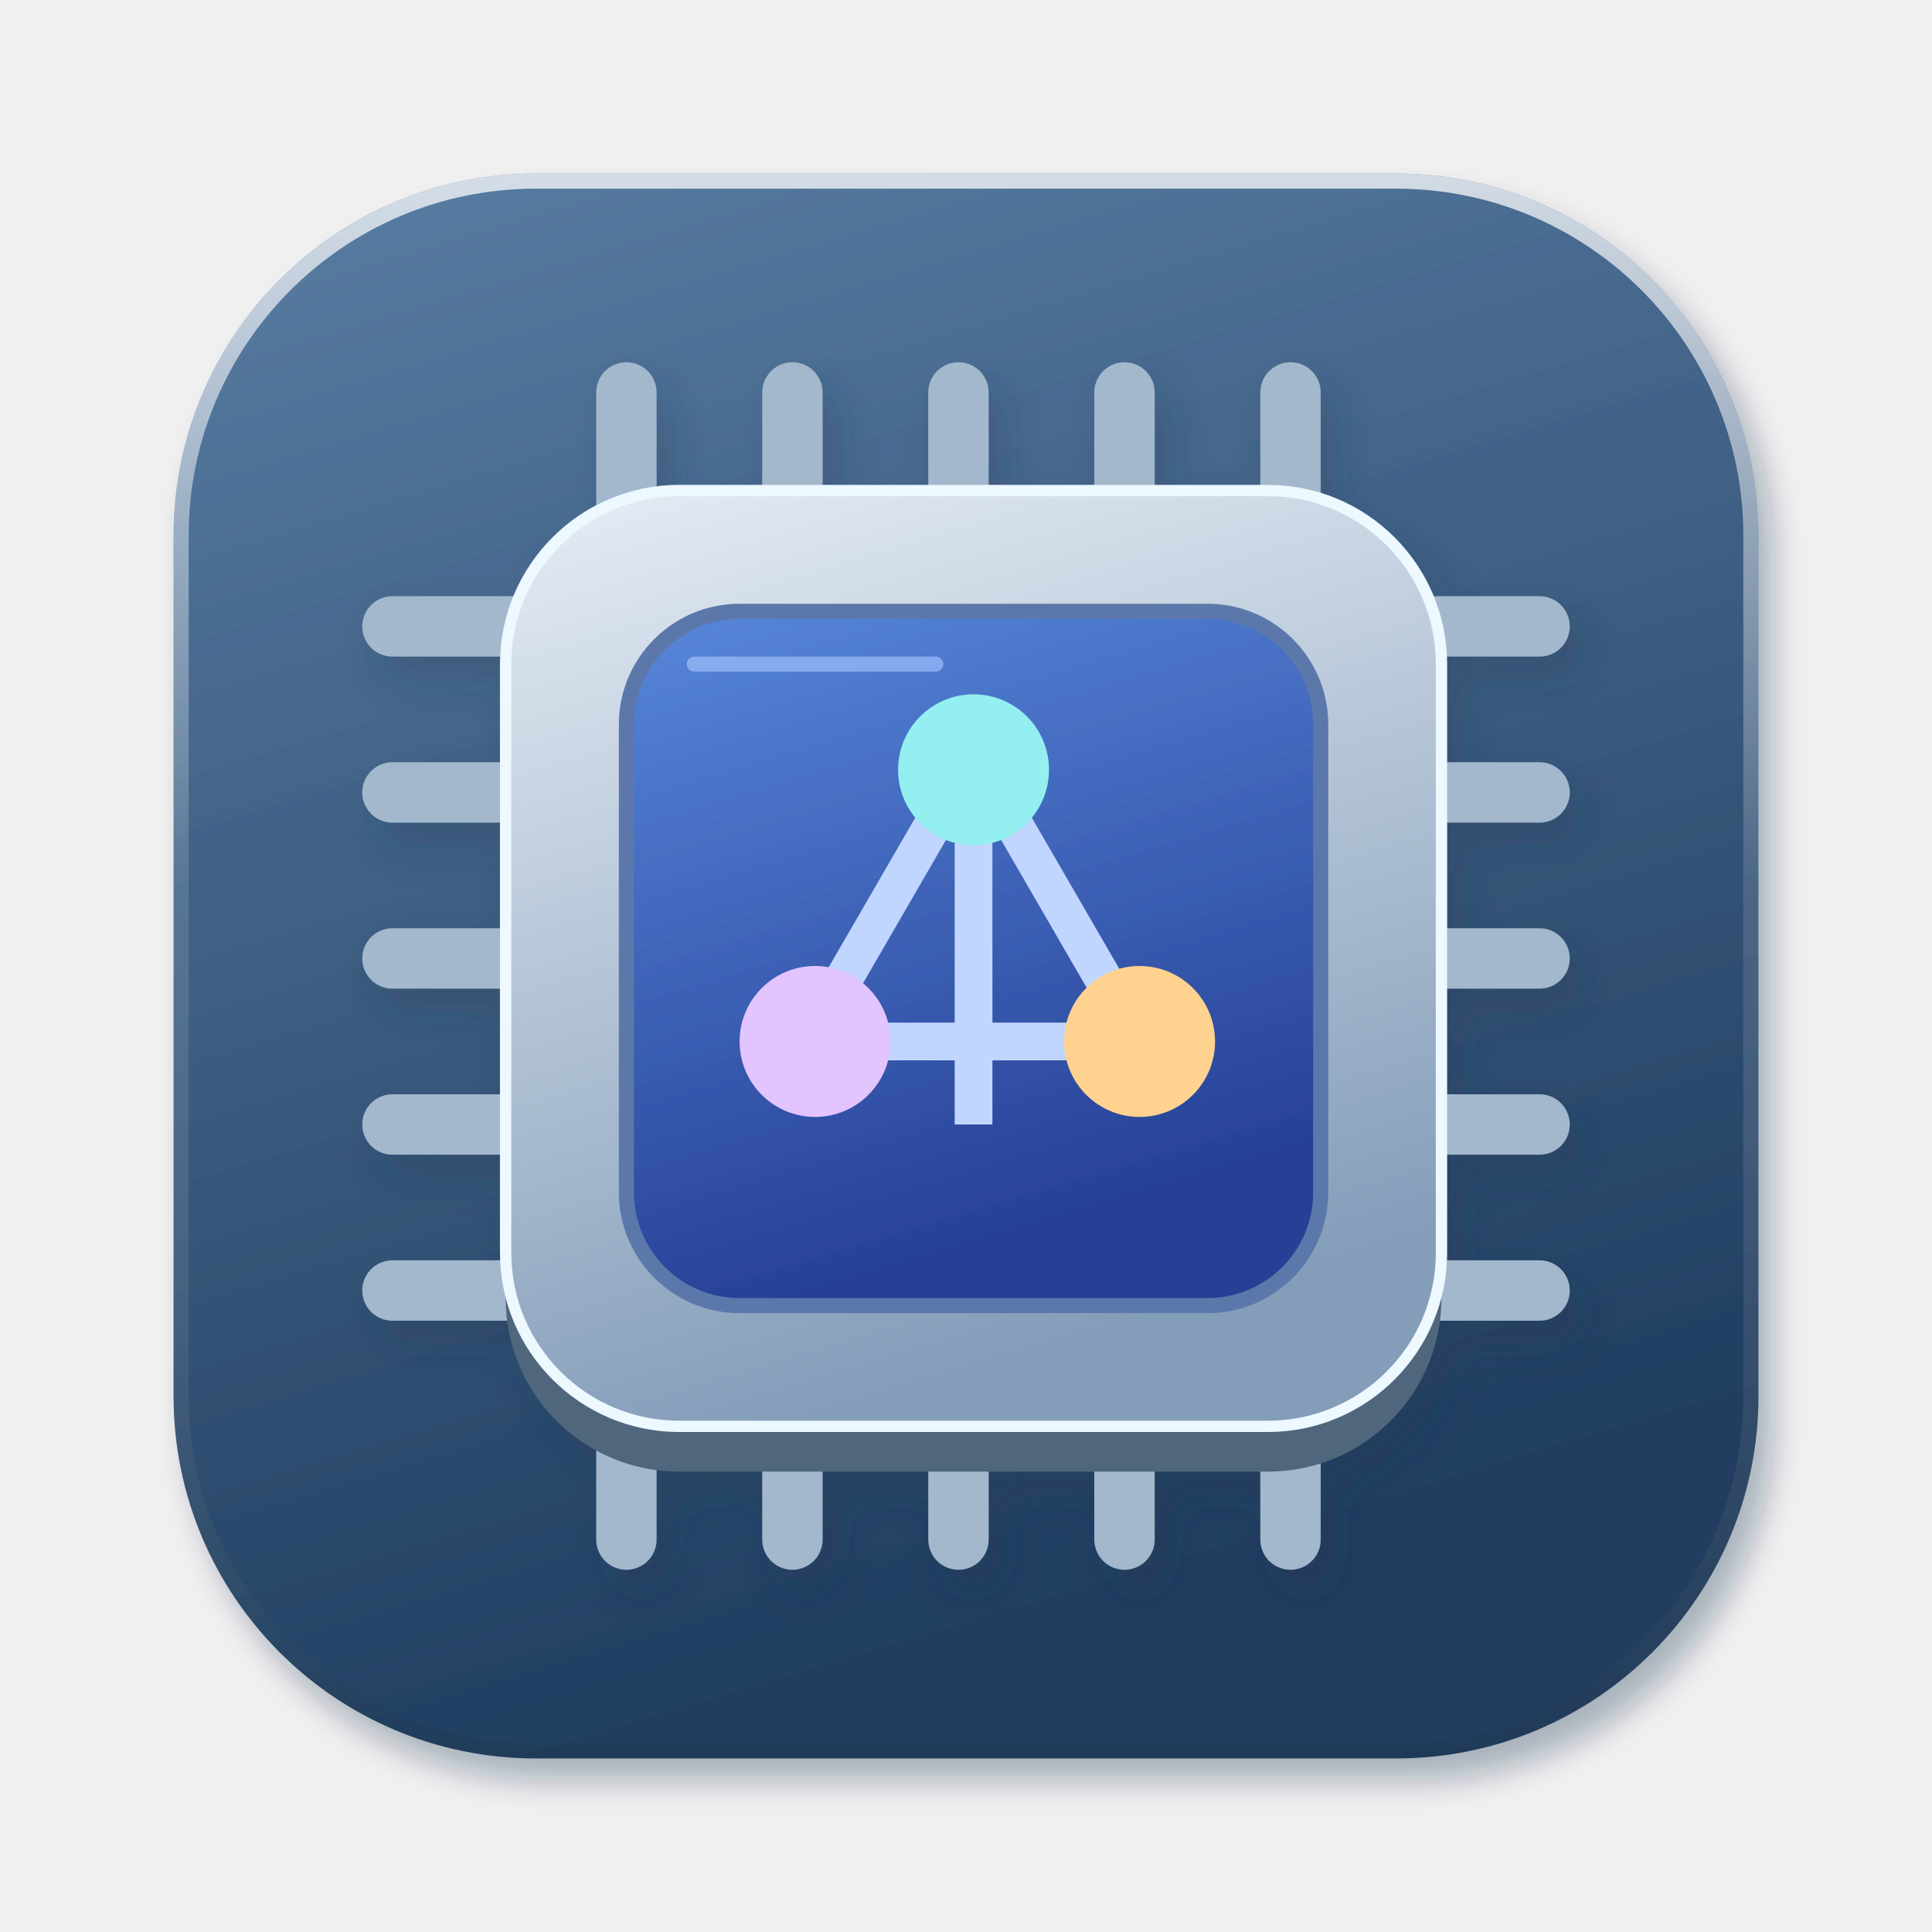
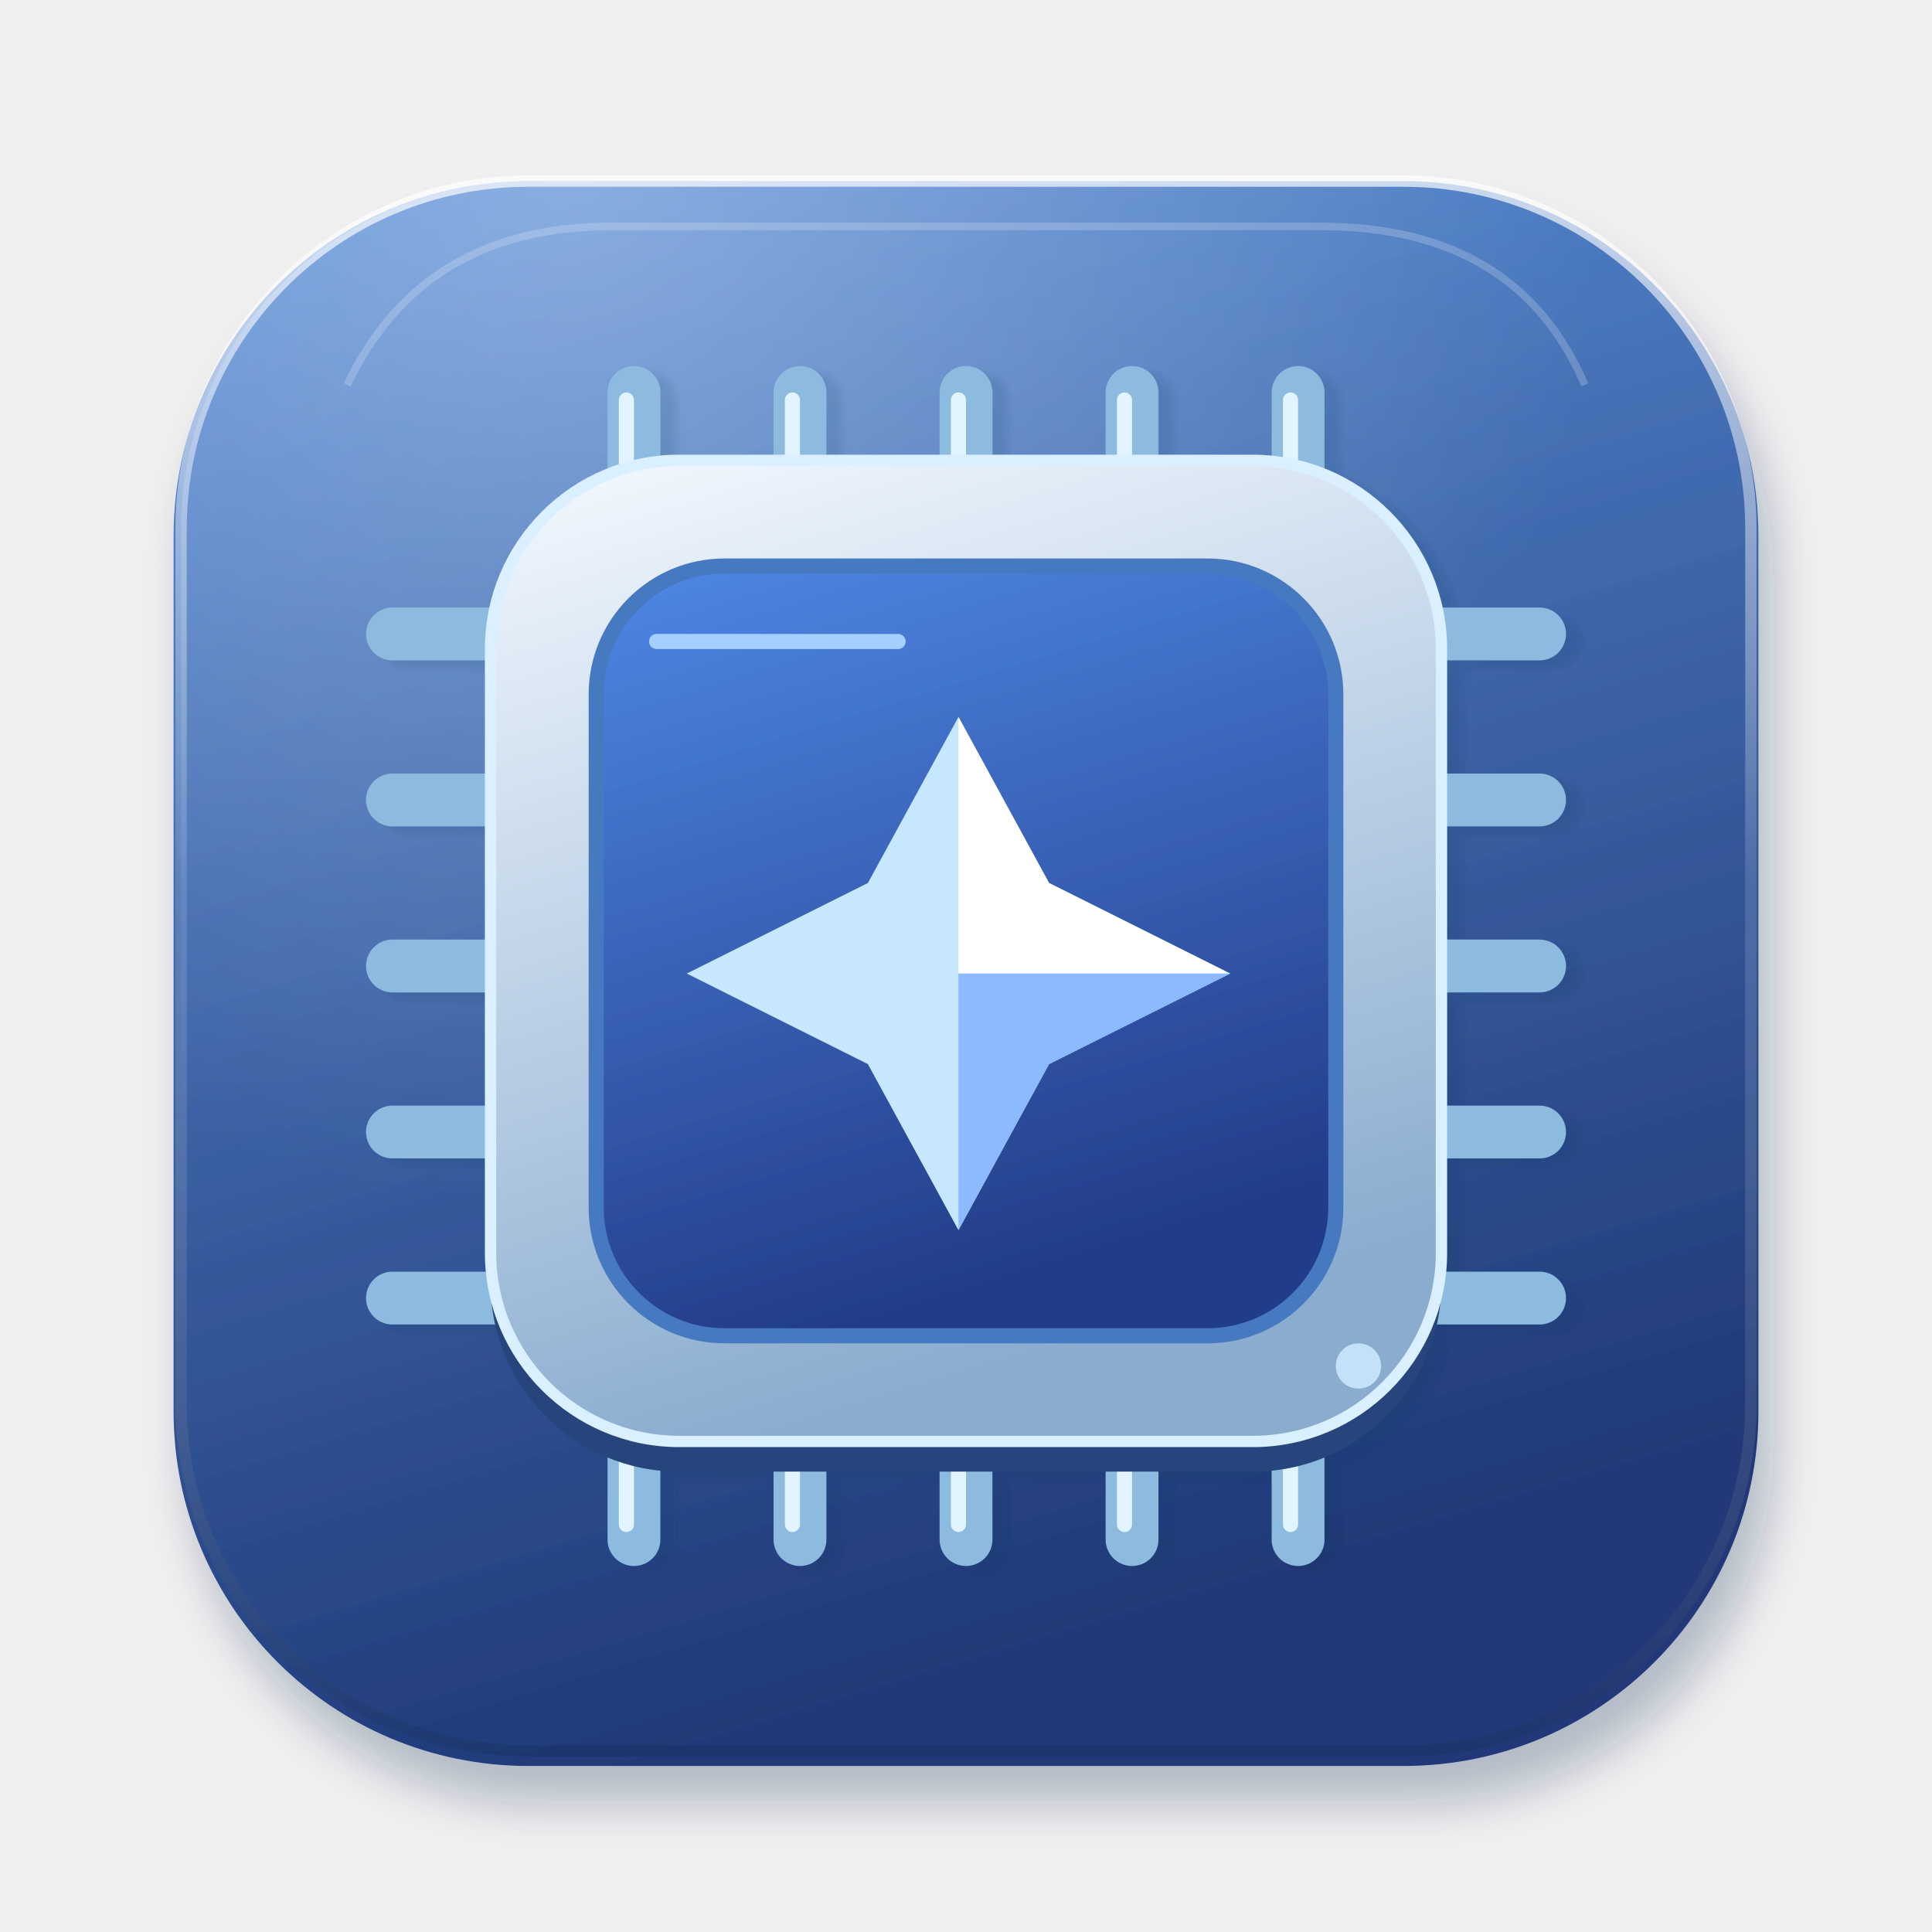
<svg xmlns="http://www.w3.org/2000/svg" width="512" height="512" viewBox="0 0 256 256">
  <defs>
    <linearGradient id="tile" x1="0" y1="0" x2=".3" y2="1">
-       <stop stop-color="#597da3" />
-       <stop offset="1" stop-color="#203d5f" />
+       <stop stop-color="#5b91da" />
+       <stop offset="1" stop-color="#203978" />
    </linearGradient>
-     <linearGradient id="chip" x1="0" y1="0" x2=".3" y2="1">
-       <stop stop-color="#e6edf5" />
-       <stop offset="1" stop-color="#849db9" />
+     <linearGradient id="metal" x1="0" y1="0" x2=".3" y2="1">
+       <stop stop-color="#f4f9ff" />
+       <stop offset="1" stop-color="#8aaccf" />
    </linearGradient>
-     <linearGradient id="die" x1="0" y1="0" x2=".3" y2="1">
-       <stop stop-color="#5787da" />
-       <stop offset="1" stop-color="#253f95" />
+     <linearGradient id="silicon" x1="0" y1="0" x2=".3" y2="1">
+       <stop stop-color="#4f88e6" />
+       <stop offset="1" stop-color="#233d88" />
    </linearGradient>
+     <radialGradient id="light" cx=".25" cy="0" r="1">
+       <stop stop-color="white" stop-opacity=".3" />
+       <stop offset=".65" stop-color="white" stop-opacity="0" />
+     </radialGradient>
    <linearGradient id="rim" x2="0" y2="1">
-       <stop stop-color="white" stop-opacity=".75" />
-       <stop offset=".45" stop-color="white" stop-opacity=".12" />
-       <stop offset="1" stop-color="#183044" stop-opacity=".25" />
+       <stop stop-color="white" stop-opacity=".7" />
+       <stop offset=".45" stop-color="white" stop-opacity=".13" />
+       <stop offset="1" stop-color="#142c57" stop-opacity=".35" />
    </linearGradient>
-     <filter id="drop" x="-.2" y="-.2" width="1.4" height="1.5">
-       <feDropShadow dy="3" stdDeviation="2" flood-color="#12273e" flood-opacity=".3" />
+     <filter id="drop" x="-.3" y="-.2" width="1.6" height="1.6">
+       <feDropShadow dy="5" stdDeviation="3" flood-color="#102a4e" flood-opacity=".26" />
    </filter>
    <filter id="object" x="-.3" y="-.3" width="1.6" height="1.7">
-       <feDropShadow dy="3" stdDeviation="2.5" flood-color="#19324e" flood-opacity=".25" />
+       <feDropShadow dy="5" stdDeviation="3" flood-color="#123660" flood-opacity=".26" />
+       <feDropShadow dy="1" stdDeviation=".5" flood-color="#172e4a" flood-opacity=".12" />
    </filter>
  </defs>
-   <rect x="23" y="23" width="210" height="210" rx="48" fill="url(#tile)" filter="url(#drop)" />
-   <rect x="24" y="24" width="208" height="208" rx="47" fill="none" stroke="url(#rim)" stroke-width="2" />
+   <rect x="23" y="24" width="210" height="210" rx="47" fill="url(#tile)" filter="url(#drop)" />
+   <rect x="24" y="24" width="208" height="208" rx="46" fill="url(#light)" stroke="url(#rim)" stroke-width="1.5" />
+   <path d="M46 51Q56 30 81 30h94q26 0 35 21" fill="none" stroke="white" stroke-width="1" stroke-opacity=".2" />
  <g filter="url(#object)">
-     <path d="M83 52v20M83 184v20M52 83h20M184 83h20" stroke="#a3b8cc" stroke-width="8" stroke-linecap="round" />
-     <path d="M105 52v20M105 184v20M52 105h20M184 105h20" stroke="#a3b8cc" stroke-width="8" stroke-linecap="round" />
-     <path d="M127 52v20M127 184v20M52 127h20M184 127h20" stroke="#a3b8cc" stroke-width="8" stroke-linecap="round" />
-     <path d="M149 52v20M149 184v20M52 149h20M184 149h20" stroke="#a3b8cc" stroke-width="8" stroke-linecap="round" />
-     <path d="M171 52v20M171 184v20M52 171h20M184 171h20" stroke="#a3b8cc" stroke-width="8" stroke-linecap="round" />
-     <rect x="67" y="67" width="124" height="124" rx="23" fill="#50667c" transform="translate(0 4)" />
-     <rect x="67" y="65" width="124" height="124" rx="23" fill="url(#chip)" stroke="#edf8ff" stroke-width="1.5" />
-     <rect x="83" y="81" width="92" height="92" rx="15" fill="url(#die)" stroke="#5b78ab" stroke-width="2" />
-     <path d="m129 100-22 38h44Zm0 0v49" fill="none" stroke="#c1d6ff" stroke-width="5" stroke-linejoin="round" />
-     <circle cx="129" cy="102" r="10" fill="#94eff0" />
-     <circle cx="108" cy="138" r="10" fill="#e2c4ff" />
-     <circle cx="151" cy="138" r="10" fill="#ffd290" />
-     <path d="M92 88h32" stroke="#a3c3ff" stroke-width="2" stroke-linecap="round" opacity=".65" />
+     <path d="M84 52v18M84 186v18M52 84h18M186 84h18" stroke="#8cbbdf" stroke-width="7" stroke-linecap="round" />
+     <path d="M83 53v13M83 190v12" stroke="#e1f4ff" stroke-width="2" stroke-linecap="round" />
+     <path d="M106 52v18M106 186v18M52 106h18M186 106h18" stroke="#8cbbdf" stroke-width="7" stroke-linecap="round" />
+     <path d="M105 53v13M105 190v12" stroke="#e1f4ff" stroke-width="2" stroke-linecap="round" />
+     <path d="M128 52v18M128 186v18M52 128h18M186 128h18" stroke="#8cbbdf" stroke-width="7" stroke-linecap="round" />
+     <path d="M127 53v13M127 190v12" stroke="#e1f4ff" stroke-width="2" stroke-linecap="round" />
+     <path d="M150 52v18M150 186v18M52 150h18M186 150h18" stroke="#8cbbdf" stroke-width="7" stroke-linecap="round" />
+     <path d="M149 53v13M149 190v12" stroke="#e1f4ff" stroke-width="2" stroke-linecap="round" />
+     <path d="M172 52v18M172 186v18M52 172h18M186 172h18" stroke="#8cbbdf" stroke-width="7" stroke-linecap="round" />
+     <path d="M171 53v13M171 190v12" stroke="#e1f4ff" stroke-width="2" stroke-linecap="round" />
+     <rect x="65" y="65" width="126" height="130" rx="25" fill="#26457b" />
+     <rect x="65" y="61" width="126" height="130" rx="25" fill="url(#metal)" stroke="#daefff" stroke-width="1.5" />
+     <rect x="79" y="75" width="98" height="102" rx="17" fill="url(#silicon)" stroke="#4779c0" stroke-width="2" />
+     <path d="m127 95 12 22 24 12-24 12-12 22-12-22-24-12 24-12Z" fill="#c7e7ff" />
+     <path d="m127 95 12 22 24 12-36 0Z" fill="#fff" />
+     <path d="m127 129 36 0-24 12-12 22Z" fill="#8dbaff" />
+     <path d="M87 85h32" stroke="#a4d0ff" stroke-width="2" stroke-linecap="round" />
+     <circle cx="180" cy="181" r="3" fill="#c3e2f8" />
  </g>
</svg>
